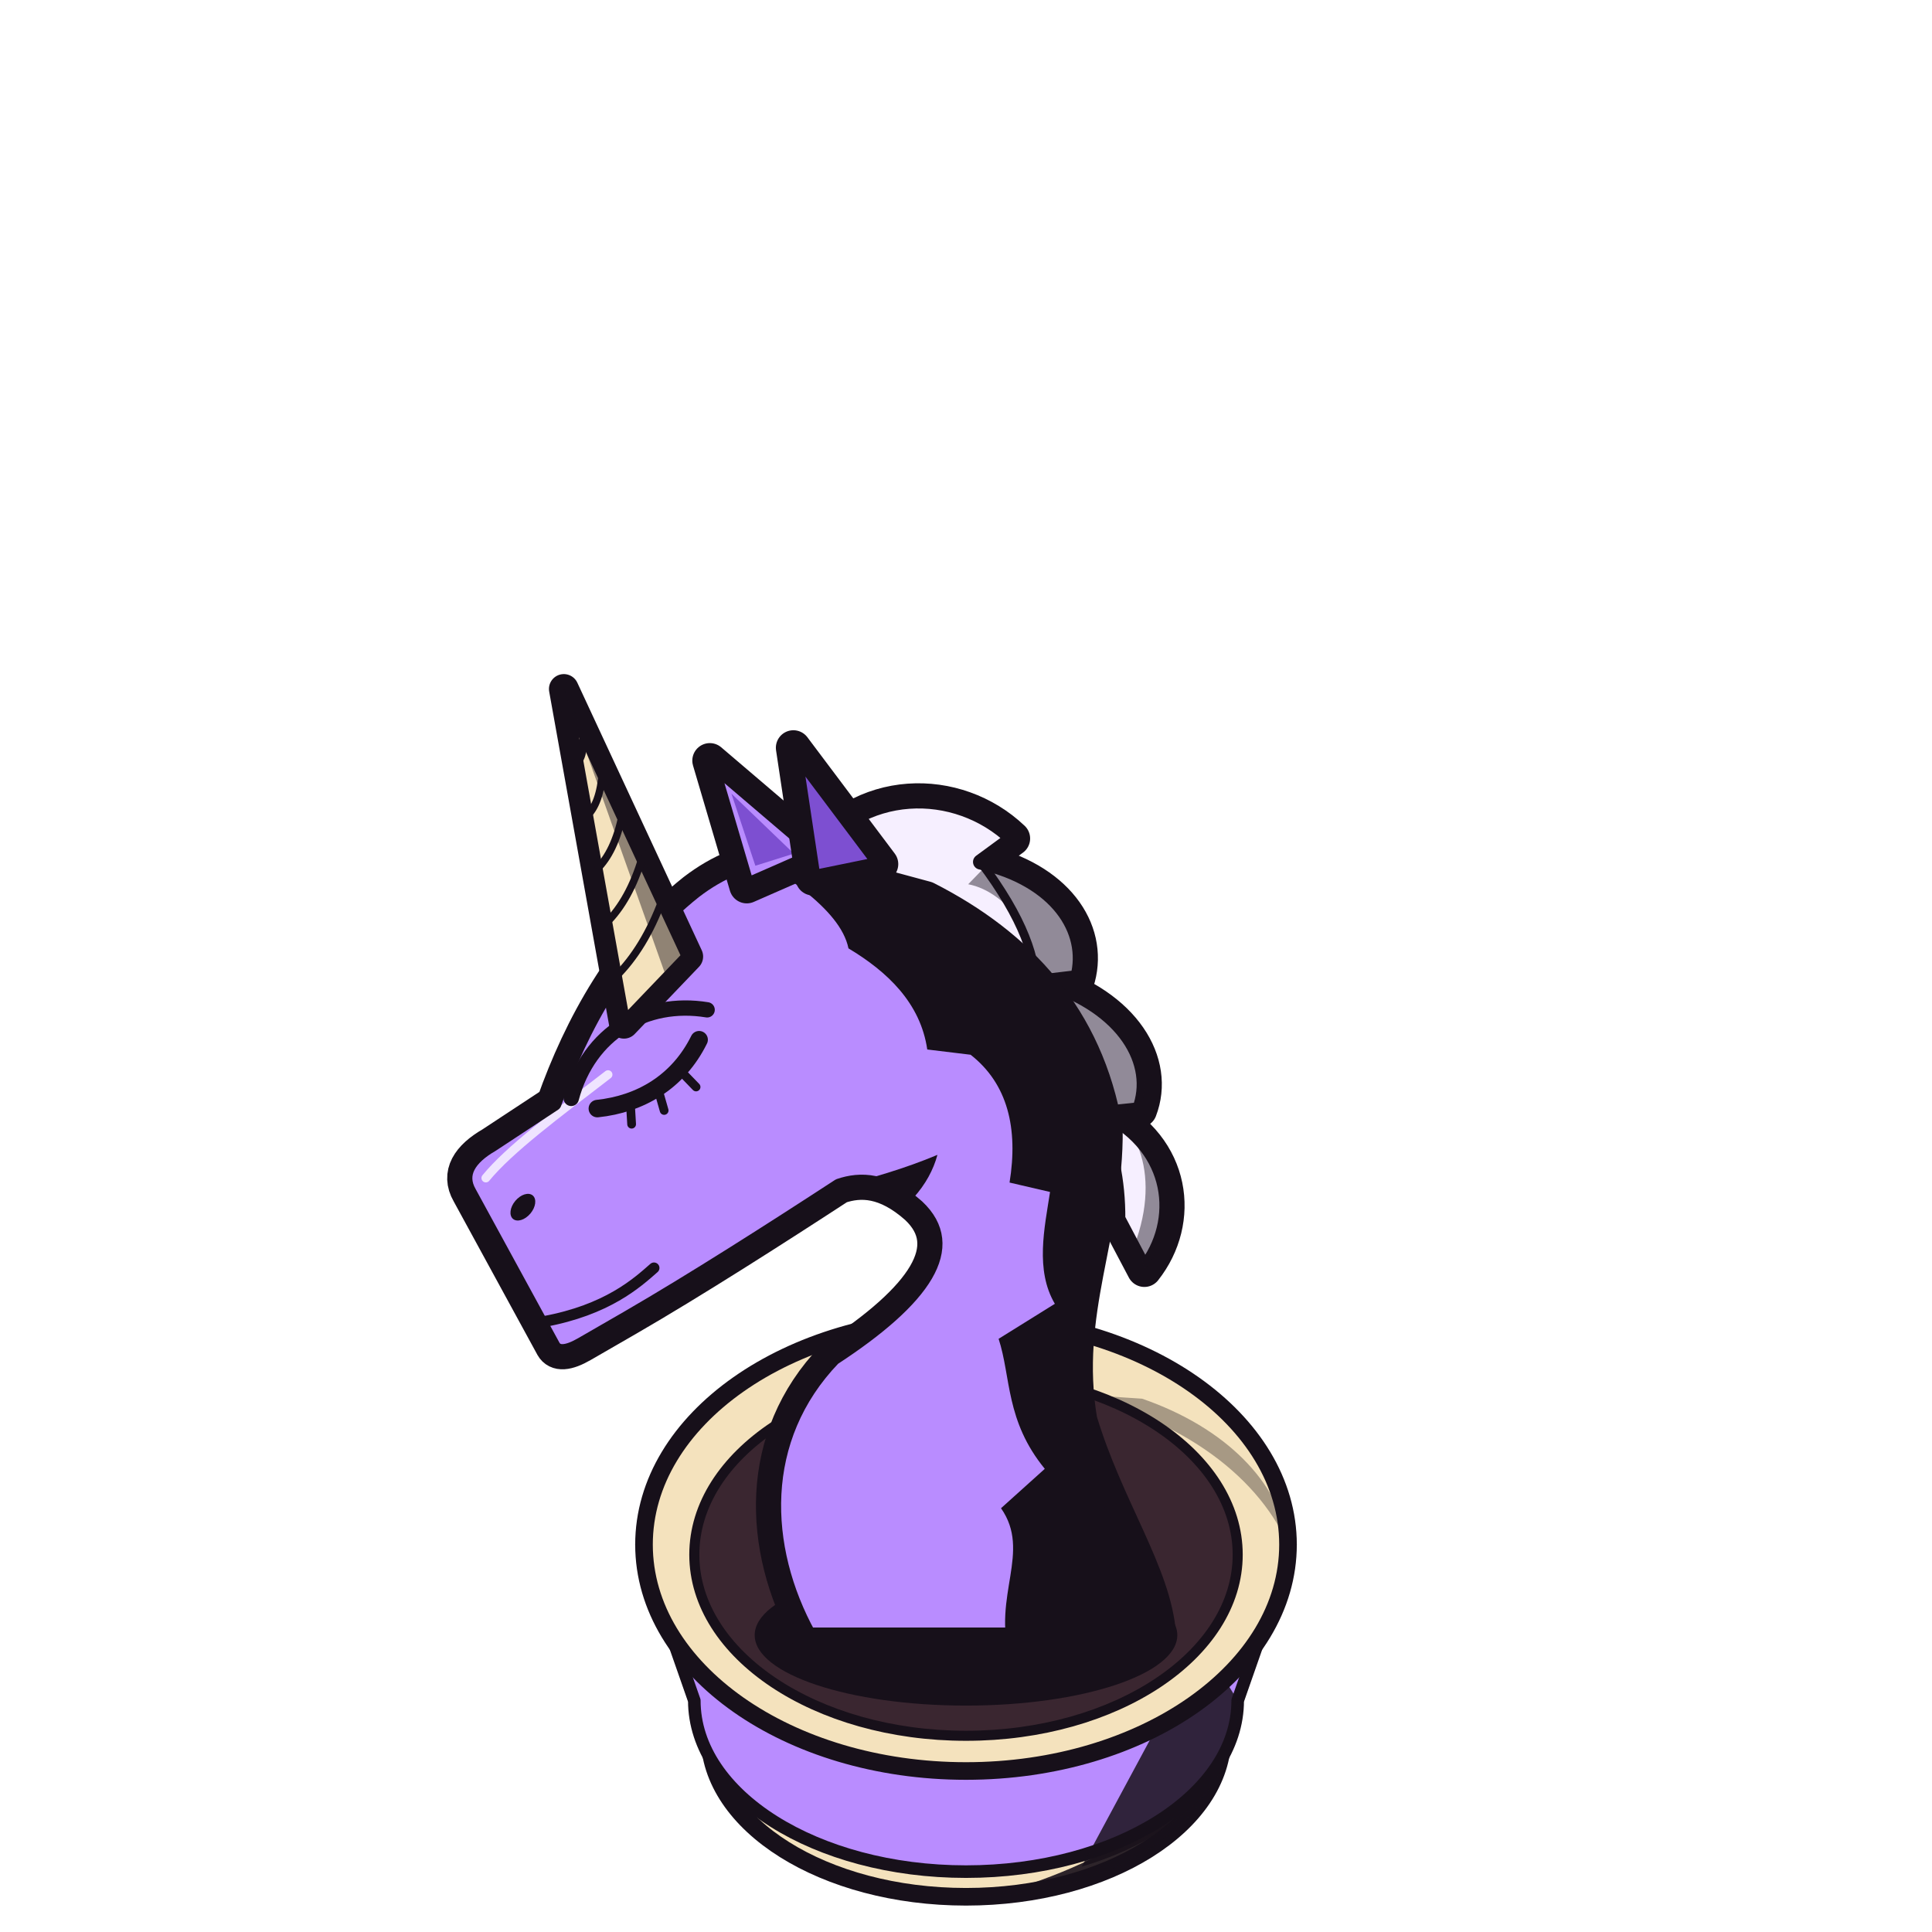
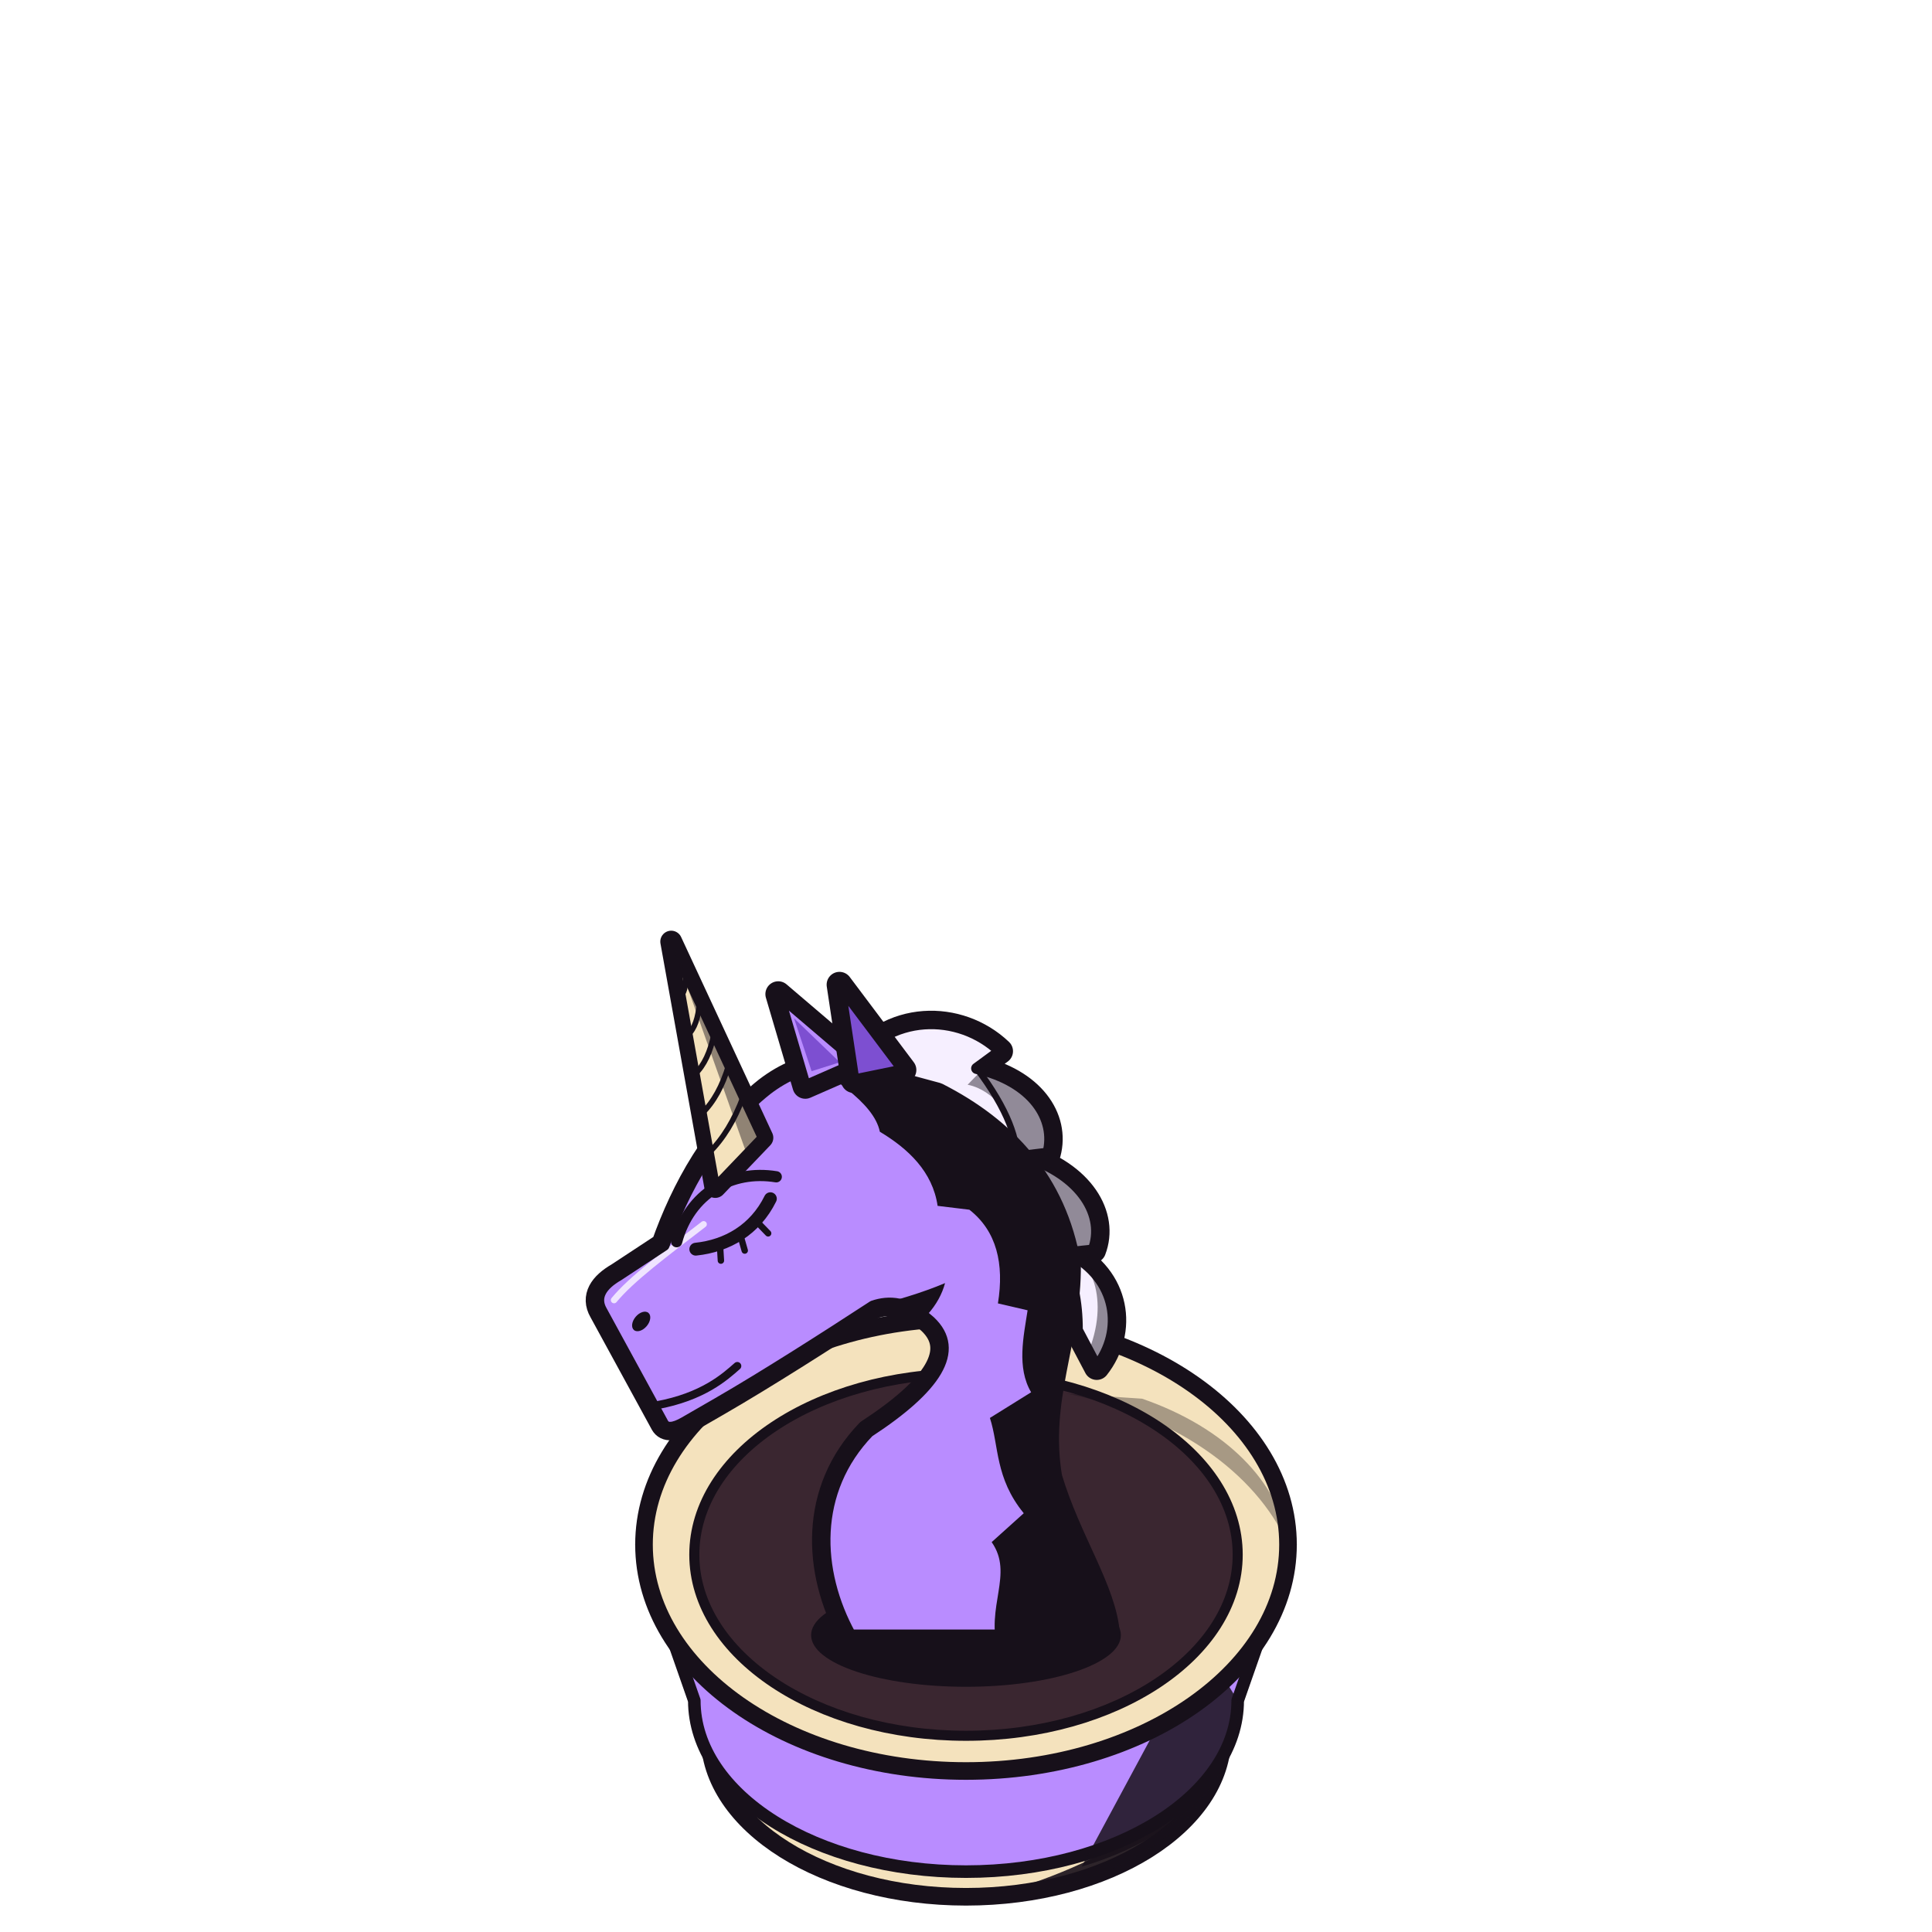
<svg xmlns="http://www.w3.org/2000/svg" viewBox="0 0 768 768" width="768" height="768">
  <path d="M256,614 L282,690 A102,64 0 0 0 486,690 L512,614 Z" fill="#f4e2bd" stroke="#17101a" stroke-width="7" stroke-linejoin="round" />
  <path d="M498,614 L486,690 A102,64 0 0 1 392,754 C440,742 478,716 486,690 Z" fill="#17101a" opacity=".9" />
  <path d="M262,636 L276,676 A108,68 0 0 0 492,676 L506,636 A128,90 0 0 1 262,636 Z" fill="#b98cff" stroke="#17101a" stroke-width="5" stroke-linejoin="round" />
  <path d="M470,640 L492,676 A108,68 0 0 1 430,742 L458,690 Z" fill="#17101a" opacity=".85" />
  <ellipse cx="384" cy="614" rx="128" ry="90" fill="#f4e2bd" stroke="#17101a" stroke-width="7" />
  <ellipse cx="384" cy="618" rx="108" ry="72" fill="#3a2630" stroke="#17101a" stroke-width="4" />
  <path d="M424,554 A128,90 0 0 1 512,614 A108,72 0 0 0 454,556 Z" fill="#17101a" opacity=".35" />
-   <ellipse cx="384" cy="650" rx="84" ry="28" fill="#17101a" />
-   <g transform="translate(384 650) scale(0.87) translate(-384 -650)">
-     <path d="M311.8,296.1 C335.7,261.5 379.6,261.6 405.3,286.0 L390.7,296.7 C425.2,304.5 440.9,327.8 435.1,349.6 L420.0,351.4 C456.5,362.7 471.5,388.7 463.3,410.0 L447.9,411.6 C479.0,427.3 483.1,460.6 465.5,482.9 L453.3,459.8 C453.5,425.0 439.8,397.7 416.1,376.8 C390.9,345.1 360.5,316.5 311.8,296.1 Z" fill="none" stroke="#17101a" stroke-width="16" stroke-linejoin="round" />
-     <path d="M311.8,296.1 C335.7,261.5 379.6,261.6 405.3,286.0 L390.7,296.7 C425.2,304.5 440.9,327.8 435.1,349.6 L420.0,351.4 C456.5,362.7 471.5,388.7 463.3,410.0 L447.9,411.6 C479.0,427.3 483.1,460.6 465.5,482.9 L453.3,459.8 C453.5,425.0 439.8,397.7 416.1,376.8 C390.9,345.1 360.5,316.5 311.8,296.1 Z" fill="#f6efff" stroke="#17101a" stroke-width="7" stroke-linejoin="round" />
-     <path d="M390.7,296.7 C410.2,322.5 416.7,341.8 415.8,356.2 M420.0,351.4 C439.4,377.1 446.0,396.5 447.2,414.3" fill="none" stroke="#17101a" stroke-width="4" />
-     <path d="M405.3,286.0 L390.7,296.7 C425.2,304.5 440.9,327.8 435.1,349.6 L420.0,351.4 C456.5,362.7 471.5,388.7 463.3,410.0 L447.9,411.6 C479.0,427.3 483.1,460.6 465.5,482.9 L462.0,468.9 C473.5,435.0 458.7,410.2 441.3,408.4 C448.6,381.1 433.2,362.3 416.0,360.6 C421.6,334.3 403.2,310.3 385.0,306.9 Z" fill="#17101a" opacity=".45" />
-     <clipPath id="c2">
-       <path d="M195.2,518.1 L156.9,447.9 C151.9,439.2 156.9,431.7 167.3,425.7 L195.7,407.0 C208.0,372.2 228.1,335.2 259.8,310.0 C283.8,291.5 312.3,288.9 335.7,305.4 L365.7,313.5 C408.2,335.1 438.9,368.2 447.6,418.8 C448.1,466.0 427.6,502.3 436.0,552.0 C448.0,592.0 470.0,622.0 472.0,650.0 L312.0,650.0 C290.0,610.0 288.0,560.0 323.3,523.3 C365.1,496.0 380.9,472.5 361.6,454.4 C347.4,441.8 335.8,441.6 326.1,444.9 C295.9,464.6 258.8,488.3 229.4,505.3 L208.6,517.3 C201.7,521.3 197.2,521.6 195.2,518.1 Z" />
-     </clipPath>
-     <path d="M195.2,518.1 L156.9,447.9 C151.9,439.2 156.9,431.7 167.3,425.7 L195.7,407.0 C208.0,372.2 228.1,335.2 259.8,310.0 C283.8,291.5 312.3,288.9 335.7,305.4 L365.7,313.5 C408.2,335.1 438.9,368.2 447.6,418.8 C448.1,466.0 427.6,502.3 436.0,552.0 C448.0,592.0 470.0,622.0 472.0,650.0 L312.0,650.0 C290.0,610.0 288.0,560.0 323.3,523.3 C365.1,496.0 380.9,472.5 361.6,454.4 C347.4,441.8 335.8,441.6 326.1,444.9 C295.9,464.6 258.8,488.3 229.4,505.3 L208.6,517.3 C201.7,521.3 197.2,521.6 195.2,518.1 Z" fill="none" stroke="#17101a" stroke-width="16" stroke-linejoin="round" />
-     <path d="M195.2,518.1 L156.9,447.9 C151.9,439.2 156.9,431.7 167.3,425.7 L195.7,407.0 C208.0,372.2 228.1,335.2 259.8,310.0 C283.8,291.5 312.3,288.9 335.7,305.4 L365.7,313.5 C408.2,335.1 438.9,368.2 447.6,418.8 C448.1,466.0 427.6,502.3 436.0,552.0 C448.0,592.0 470.0,622.0 472.0,650.0 L312.0,650.0 C290.0,610.0 288.0,560.0 323.3,523.3 C365.1,496.0 380.9,472.5 361.6,454.4 C347.4,441.8 335.8,441.6 326.1,444.9 C295.9,464.6 258.8,488.3 229.4,505.3 L208.6,517.3 C201.7,521.3 197.2,521.6 195.2,518.1 Z" fill="#b98cff" />
-     <g clip-path="url(#c2)">
-       <path d="M276.3,286.6 L404.5,212.6 L448.5,288.8 L488.5,358.1 L527.7,451.3 L520.0,560.0 L520.0,660.0 L404.0,660.0 C396.0,632.0 414.0,612.0 400.0,592.0 L420.0,574.0 C402.0,552.0 404.6,532.0 398.9,514.6 L424.6,498.6 C415.5,483.2 419.9,463.8 422.4,447.5 L403.9,443.2 C407.9,418.5 403.1,398.1 386.1,384.8 L366.3,382.4 C363.2,361.1 348.0,346.8 330.3,336.2 C326.5,317.6 298.7,301.4 276.3,286.6 Z" fill="#17101a" />
-       <g transform="translate(44 0) rotate(-30 404 520)">
-         <path d="M336,394 C300,396 256,398 222,398 C246,408 290,414 336,418 C356,420 372,414 382,404 C366,402 350,398 336,394 Z" fill="#17101a" />
-         <path d="M198,310 C214,304 240,301 270,297" fill="none" stroke="#efe4ff" stroke-width="4" stroke-linecap="round" />
-       </g>
-     </g>
-     <path d="M195.2,518.1 L156.9,447.9 C151.9,439.2 156.9,431.7 167.3,425.7 L195.7,407.0 C208.0,372.2 228.1,335.2 259.8,310.0 C283.8,291.5 312.3,288.9 335.7,305.4 L365.7,313.5 C408.2,335.1 438.9,368.2 447.6,418.8 C448.1,466.0 427.6,502.3 436.0,552.0 C448.0,592.0 470.0,622.0 472.0,650.0 L312.0,650.0 C290.0,610.0 288.0,560.0 323.3,523.3 C365.1,496.0 380.9,472.5 361.6,454.4 C347.4,441.8 335.8,441.6 326.1,444.9 C295.9,464.6 258.8,488.3 229.4,505.3 L208.6,517.3 C201.7,521.3 197.2,521.6 195.2,518.1 Z" fill="none" stroke="#17101a" stroke-width="7" stroke-linejoin="round" />
-     <g transform="translate(44 0) rotate(-30 404 520)">
-       <g transform="translate(284,304)">
-         <g transform="scale(1)">
-           <path d="M-26,4 C-8,12 12,12 30,0" fill="none" stroke="#17101a" stroke-width="8" stroke-linecap="round" />
-           <path d="M-12,10 L-16,18 M2,12 L0,20 M16,10 L18,18" stroke="#17101a" stroke-width="4" stroke-linecap="round" />
-           <path d="M-34,-6 C-12,-28 18,-28 40,-10" fill="none" stroke="#17101a" stroke-width="7" stroke-linecap="round" />
+   <g transform="translate(384 650) scale(0.733) translate(-384 -650)">
+     <ellipse cx="384" cy="650" rx="84" ry="28" fill="#17101a" />
+     <g transform="translate(384 650) scale(0.87) translate(-384 -650)">
+       <path d="M311.8,296.1 C335.7,261.5 379.6,261.6 405.3,286.0 L390.7,296.7 C425.2,304.5 440.9,327.8 435.1,349.6 L420.0,351.4 C456.5,362.7 471.5,388.7 463.3,410.0 L447.9,411.6 C479.0,427.3 483.1,460.6 465.5,482.9 L453.3,459.8 C453.5,425.0 439.8,397.7 416.1,376.8 C390.9,345.1 360.5,316.5 311.8,296.1 Z" fill="none" stroke="#17101a" stroke-width="16" stroke-linejoin="round" />
+       <path d="M311.8,296.1 C335.7,261.5 379.6,261.6 405.3,286.0 L390.7,296.7 C425.2,304.5 440.9,327.8 435.1,349.6 L420.0,351.4 C456.5,362.7 471.5,388.7 463.3,410.0 L447.9,411.6 C479.0,427.3 483.1,460.6 465.5,482.9 L453.3,459.8 C453.5,425.0 439.8,397.7 416.1,376.8 C390.9,345.1 360.5,316.5 311.8,296.1 Z" fill="#f6efff" stroke="#17101a" stroke-width="7" stroke-linejoin="round" />
+       <path d="M390.7,296.7 C410.2,322.5 416.7,341.8 415.8,356.2 M420.0,351.4 C439.4,377.1 446.0,396.5 447.2,414.3" fill="none" stroke="#17101a" stroke-width="4" />
+       <path d="M405.3,286.0 L390.7,296.7 C425.2,304.5 440.9,327.8 435.1,349.6 L420.0,351.4 C456.5,362.7 471.5,388.7 463.3,410.0 L447.9,411.6 C479.0,427.3 483.1,460.6 465.5,482.9 L462.0,468.9 C473.5,435.0 458.7,410.2 441.3,408.4 C448.6,381.1 433.2,362.3 416.0,360.6 C421.6,334.3 403.2,310.3 385.0,306.9 Z" fill="#17101a" opacity=".45" />
+       <clipPath id="c2">
+         <path d="M195.2,518.1 L156.9,447.9 C151.9,439.2 156.9,431.7 167.3,425.7 L195.7,407.0 C208.0,372.2 228.1,335.2 259.8,310.0 C283.8,291.5 312.3,288.9 335.7,305.4 L365.7,313.5 C408.2,335.1 438.9,368.2 447.6,418.8 C448.1,466.0 427.6,502.3 436.0,552.0 C448.0,592.0 470.0,622.0 472.0,650.0 L312.0,650.0 C290.0,610.0 288.0,560.0 323.3,523.3 C365.1,496.0 380.9,472.5 361.6,454.4 C347.4,441.8 335.8,441.6 326.1,444.9 C295.9,464.6 258.8,488.3 229.4,505.3 L208.6,517.3 C201.7,521.3 197.2,521.6 195.2,518.1 Z" />
+       </clipPath>
+       <path d="M195.2,518.1 L156.9,447.9 C151.9,439.2 156.9,431.7 167.3,425.7 L195.7,407.0 C208.0,372.2 228.1,335.2 259.8,310.0 C283.8,291.5 312.3,288.9 335.7,305.4 L365.7,313.5 C408.2,335.1 438.9,368.2 447.6,418.8 C448.1,466.0 427.6,502.3 436.0,552.0 C448.0,592.0 470.0,622.0 472.0,650.0 L312.0,650.0 C290.0,610.0 288.0,560.0 323.3,523.3 C365.1,496.0 380.9,472.5 361.6,454.4 C347.4,441.8 335.8,441.6 326.1,444.9 C295.9,464.6 258.8,488.3 229.4,505.3 L208.6,517.3 C201.7,521.3 197.2,521.6 195.2,518.1 Z" fill="none" stroke="#17101a" stroke-width="16" stroke-linejoin="round" />
+       <path d="M195.2,518.1 L156.9,447.9 C151.9,439.2 156.9,431.7 167.3,425.7 L195.7,407.0 C208.0,372.2 228.1,335.2 259.8,310.0 C283.8,291.5 312.3,288.9 335.7,305.4 L365.7,313.5 C408.2,335.1 438.9,368.2 447.6,418.8 C448.1,466.0 427.6,502.3 436.0,552.0 C448.0,592.0 470.0,622.0 472.0,650.0 L312.0,650.0 C290.0,610.0 288.0,560.0 323.3,523.3 C365.1,496.0 380.9,472.5 361.6,454.4 C347.4,441.8 335.8,441.6 326.1,444.9 C295.9,464.6 258.8,488.3 229.4,505.3 L208.6,517.3 C201.7,521.3 197.2,521.6 195.2,518.1 Z" fill="#b98cff" />
+       <g clip-path="url(#c2)">
+         <path d="M276.3,286.6 L404.5,212.6 L448.5,288.8 L488.5,358.1 L527.7,451.3 L520.0,560.0 L520.0,660.0 L404.0,660.0 C396.0,632.0 414.0,612.0 400.0,592.0 L420.0,574.0 C402.0,552.0 404.6,532.0 398.9,514.6 L424.6,498.6 C415.5,483.2 419.9,463.8 422.4,447.5 L403.9,443.2 C407.9,418.5 403.1,398.1 386.1,384.8 L366.3,382.4 C363.2,361.1 348.0,346.8 330.3,336.2 C326.5,317.6 298.7,301.4 276.3,286.6 Z" fill="#17101a" />
+         <g transform="translate(44 0) rotate(-30 404 520)">
+           <path d="M336,394 C300,396 256,398 222,398 C246,408 290,414 336,418 C356,420 372,414 382,404 C366,402 350,398 336,394 Z" fill="#17101a" />
+           <path d="M198,310 C214,304 240,301 270,297" fill="none" stroke="#efe4ff" stroke-width="4" stroke-linecap="round" />
        </g>
      </g>
-       <ellipse cx="206" cy="330" rx="7" ry="4.5" fill="#17101a" transform="rotate(-20 206 330)" />
-       <path d="M188,380 C216,390 234,386 244,384" fill="none" stroke="#17101a" stroke-width="5" stroke-linecap="round" />
-     </g>
-     <g transform="translate(44 0) rotate(-30 404 520)">
-       <path d="M368,254 L382,196 L404,258 Z" fill="none" stroke="#17101a" stroke-width="16" stroke-linejoin="round" />
-       <path d="M368,254 L382,196 L404,258 Z" fill="#b98cff" stroke="#17101a" stroke-width="7" stroke-linejoin="round" />
-       <path d="M376,248 L383,214 L394,252 Z" fill="#7d4fd1" />
-       <path d="M396,266 L418,210 L426,276 Z" fill="none" stroke="#17101a" stroke-width="16" stroke-linejoin="round" />
-       <path d="M396,266 L418,210 L426,276 Z" fill="#7d4fd1" stroke="#17101a" stroke-width="7" stroke-linejoin="round" />
-       <g transform="translate(310 272) scale(0.85) translate(-310 -272)">
-         <path d="M284,282 L332,268 L346,110 Z" fill="none" stroke="#17101a" stroke-width="16" stroke-linejoin="round" />
-         <path d="M284,282 L332,268 L346,110 Z" fill="#f4e2bd" stroke="#17101a" stroke-width="7" stroke-linejoin="round" />
-         <path d="M316,273 L332,268 L346,110 Z" fill="#17101a" opacity=".45" />
-         <path d="M292.68,257.92 Q313.81,252.37 334.94,234.82" fill="none" stroke="#17101a" stroke-width="4" />
-         <path d="M302.6,230.4 Q319.89,225.97 337.18,209.54" fill="none" stroke="#17101a" stroke-width="4" />
-         <path d="M312.52,202.88 Q325.97,199.57 339.42,184.26" fill="none" stroke="#17101a" stroke-width="4" />
-         <path d="M322.44,175.36 Q332.05,173.17 341.66,158.98" fill="none" stroke="#17101a" stroke-width="4" />
-         <path d="M332.36,147.84 Q338.13,146.77 343.9,133.7" fill="none" stroke="#17101a" stroke-width="4" />
+       <path d="M195.2,518.1 L156.9,447.9 C151.9,439.2 156.9,431.7 167.3,425.7 L195.7,407.0 C208.0,372.2 228.1,335.2 259.8,310.0 C283.8,291.5 312.3,288.9 335.7,305.4 L365.7,313.5 C408.2,335.1 438.9,368.2 447.6,418.8 C448.1,466.0 427.6,502.3 436.0,552.0 C448.0,592.0 470.0,622.0 472.0,650.0 L312.0,650.0 C290.0,610.0 288.0,560.0 323.3,523.3 C365.1,496.0 380.9,472.5 361.6,454.4 C347.4,441.8 335.8,441.6 326.1,444.9 C295.9,464.6 258.8,488.3 229.4,505.3 L208.6,517.3 C201.7,521.3 197.2,521.6 195.2,518.1 Z" fill="none" stroke="#17101a" stroke-width="7" stroke-linejoin="round" />
+       <g transform="translate(44 0) rotate(-30 404 520)">
+         <g transform="translate(284,304)">
+           <g transform="scale(1)">
+             <path d="M-26,4 C-8,12 12,12 30,0" fill="none" stroke="#17101a" stroke-width="8" stroke-linecap="round" />
+             <path d="M-12,10 L-16,18 M2,12 L0,20 M16,10 L18,18" stroke="#17101a" stroke-width="4" stroke-linecap="round" />
+             <path d="M-34,-6 C-12,-28 18,-28 40,-10" fill="none" stroke="#17101a" stroke-width="7" stroke-linecap="round" />
+           </g>
+         </g>
+         <ellipse cx="206" cy="330" rx="7" ry="4.5" fill="#17101a" transform="rotate(-20 206 330)" />
+         <path d="M188,380 C216,390 234,386 244,384" fill="none" stroke="#17101a" stroke-width="5" stroke-linecap="round" />
+       </g>
+       <g transform="translate(44 0) rotate(-30 404 520)">
+         <path d="M368,254 L382,196 L404,258 Z" fill="none" stroke="#17101a" stroke-width="16" stroke-linejoin="round" />
+         <path d="M368,254 L382,196 L404,258 Z" fill="#b98cff" stroke="#17101a" stroke-width="7" stroke-linejoin="round" />
+         <path d="M376,248 L383,214 L394,252 Z" fill="#7d4fd1" />
+         <path d="M396,266 L418,210 L426,276 Z" fill="none" stroke="#17101a" stroke-width="16" stroke-linejoin="round" />
+         <path d="M396,266 L418,210 L426,276 Z" fill="#7d4fd1" stroke="#17101a" stroke-width="7" stroke-linejoin="round" />
+         <g transform="translate(310 272) scale(0.85) translate(-310 -272)">
+           <path d="M284,282 L332,268 L346,110 Z" fill="none" stroke="#17101a" stroke-width="16" stroke-linejoin="round" />
+           <path d="M284,282 L332,268 L346,110 Z" fill="#f4e2bd" stroke="#17101a" stroke-width="7" stroke-linejoin="round" />
+           <path d="M316,273 L332,268 L346,110 Z" fill="#17101a" opacity=".45" />
+           <path d="M292.68,257.92 Q313.81,252.37 334.94,234.82" fill="none" stroke="#17101a" stroke-width="4" />
+           <path d="M302.6,230.4 Q319.89,225.97 337.18,209.54" fill="none" stroke="#17101a" stroke-width="4" />
+           <path d="M312.52,202.88 Q325.97,199.57 339.42,184.26" fill="none" stroke="#17101a" stroke-width="4" />
+           <path d="M322.44,175.36 Q332.05,173.17 341.66,158.98" fill="none" stroke="#17101a" stroke-width="4" />
+           <path d="M332.36,147.84 Q338.13,146.77 343.9,133.7" fill="none" stroke="#17101a" stroke-width="4" />
+         </g>
      </g>
    </g>
  </g>
</svg>
